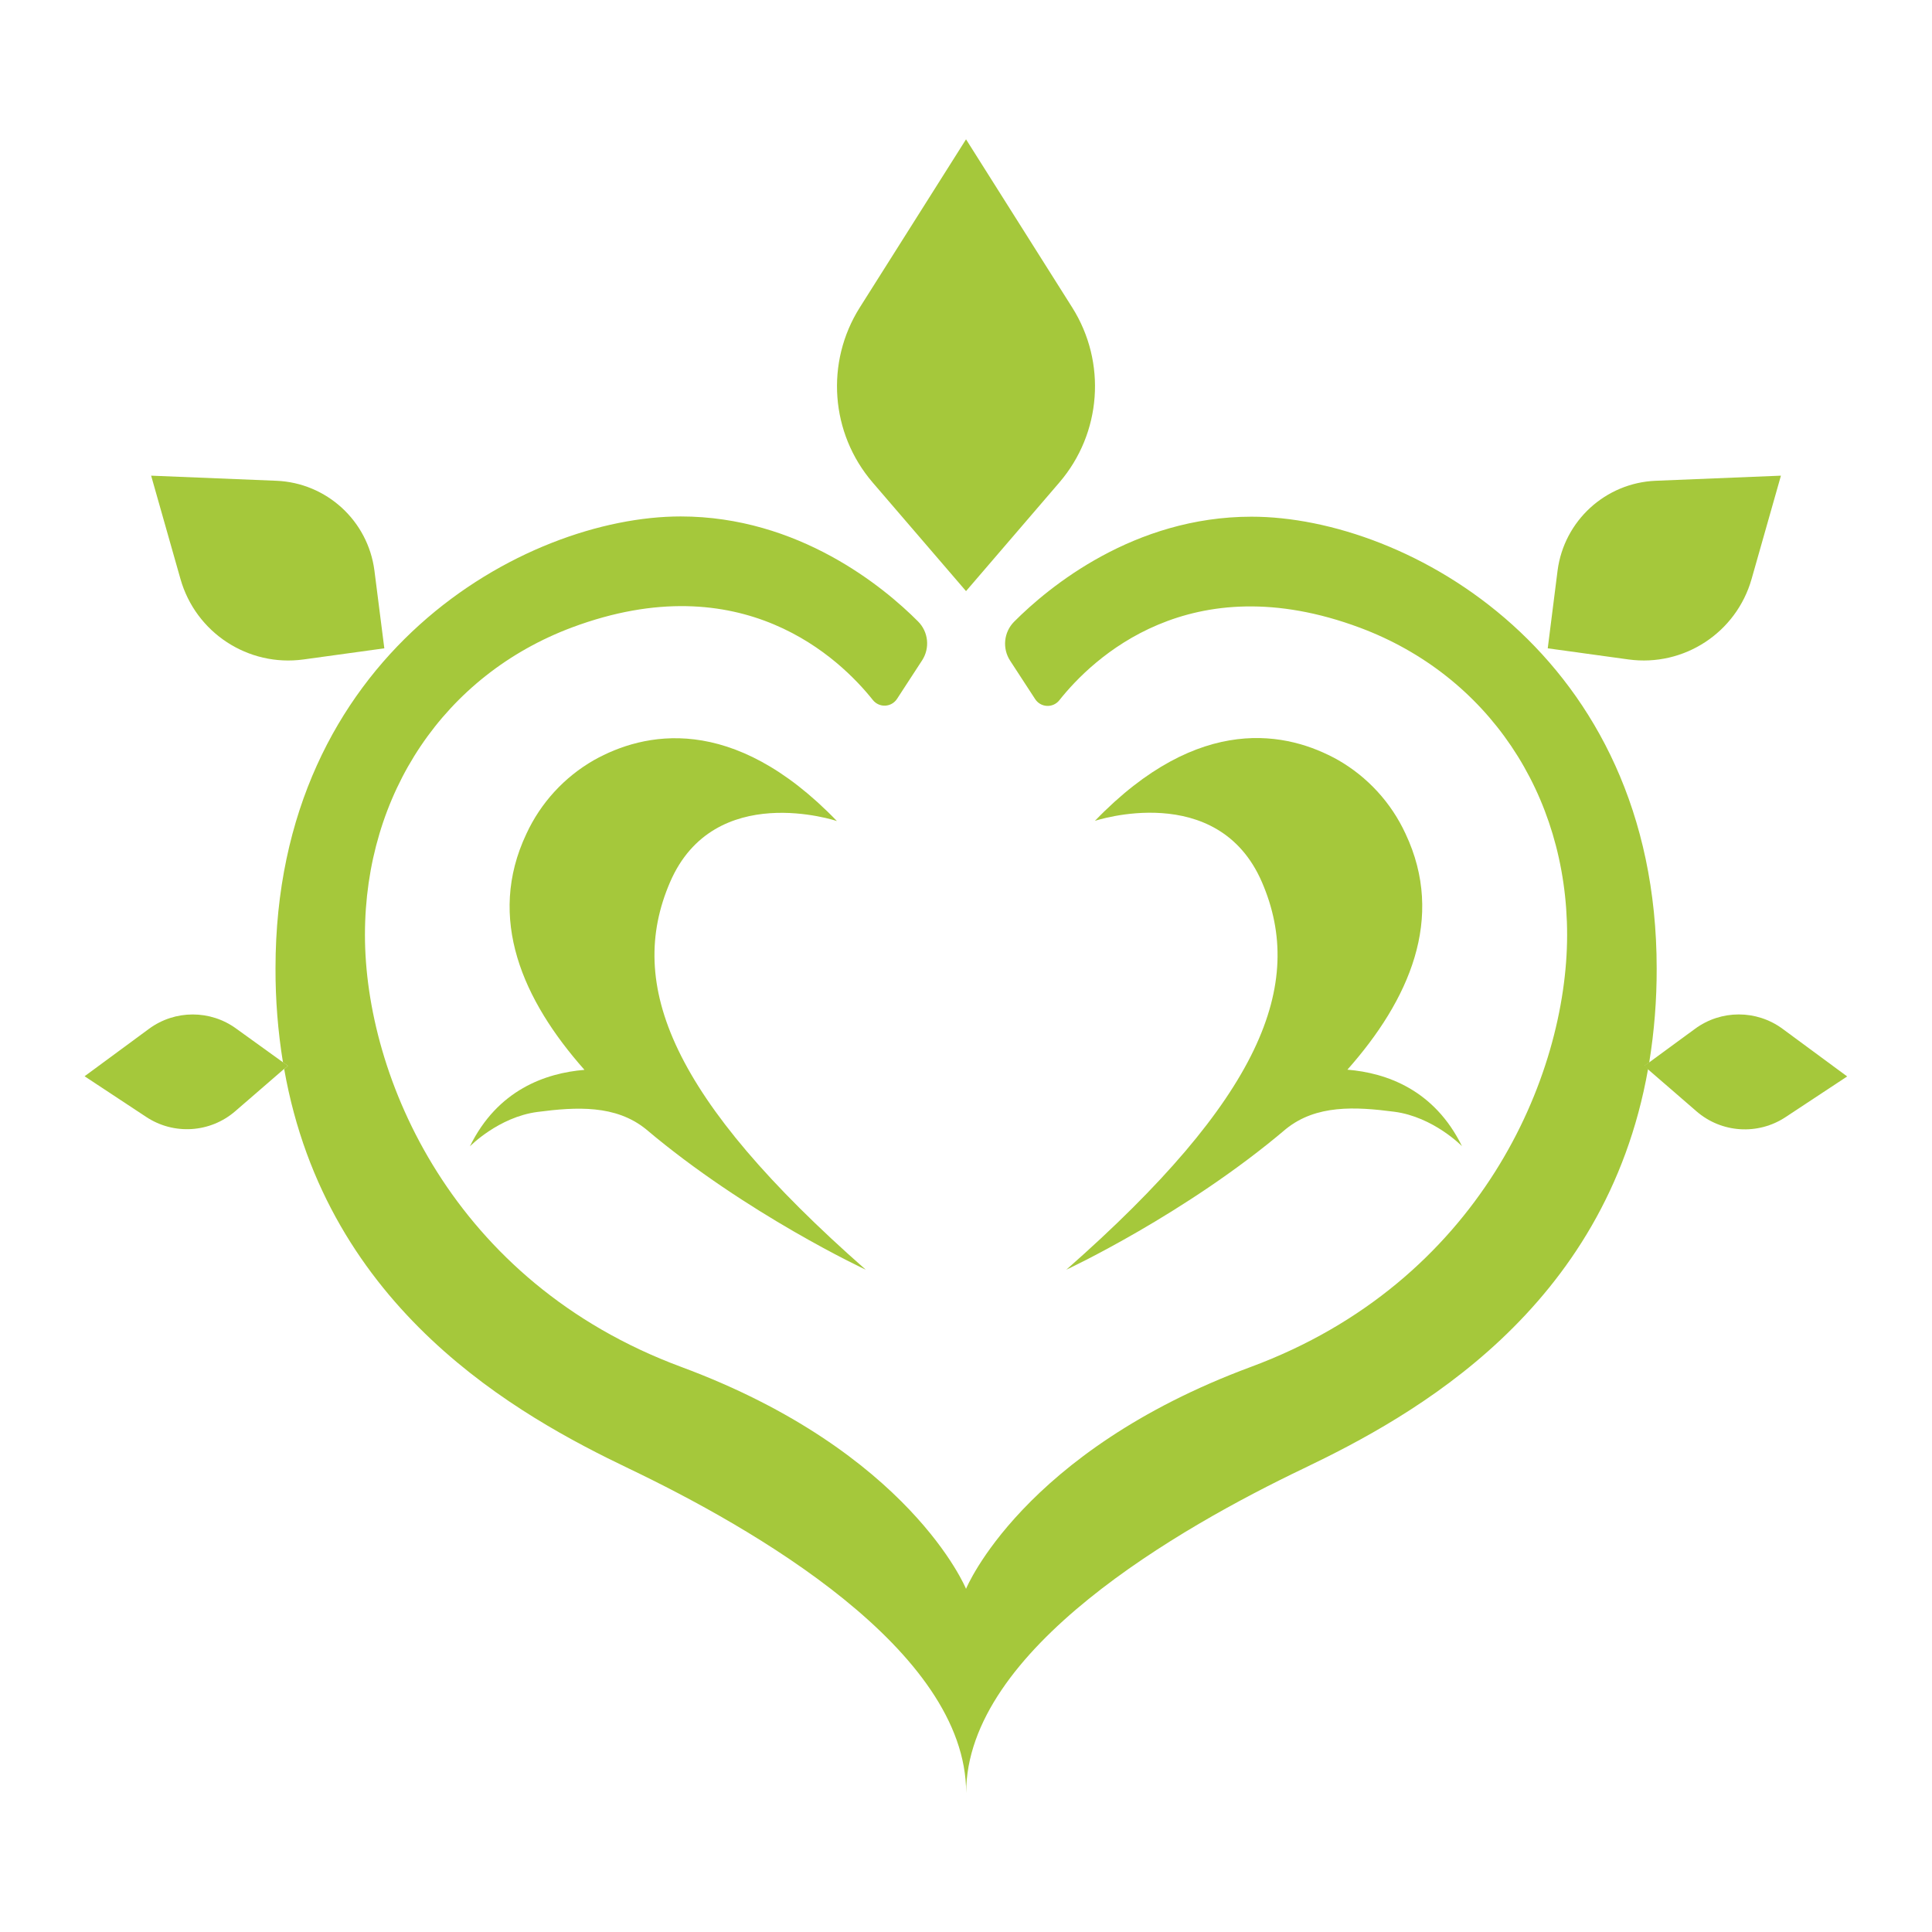
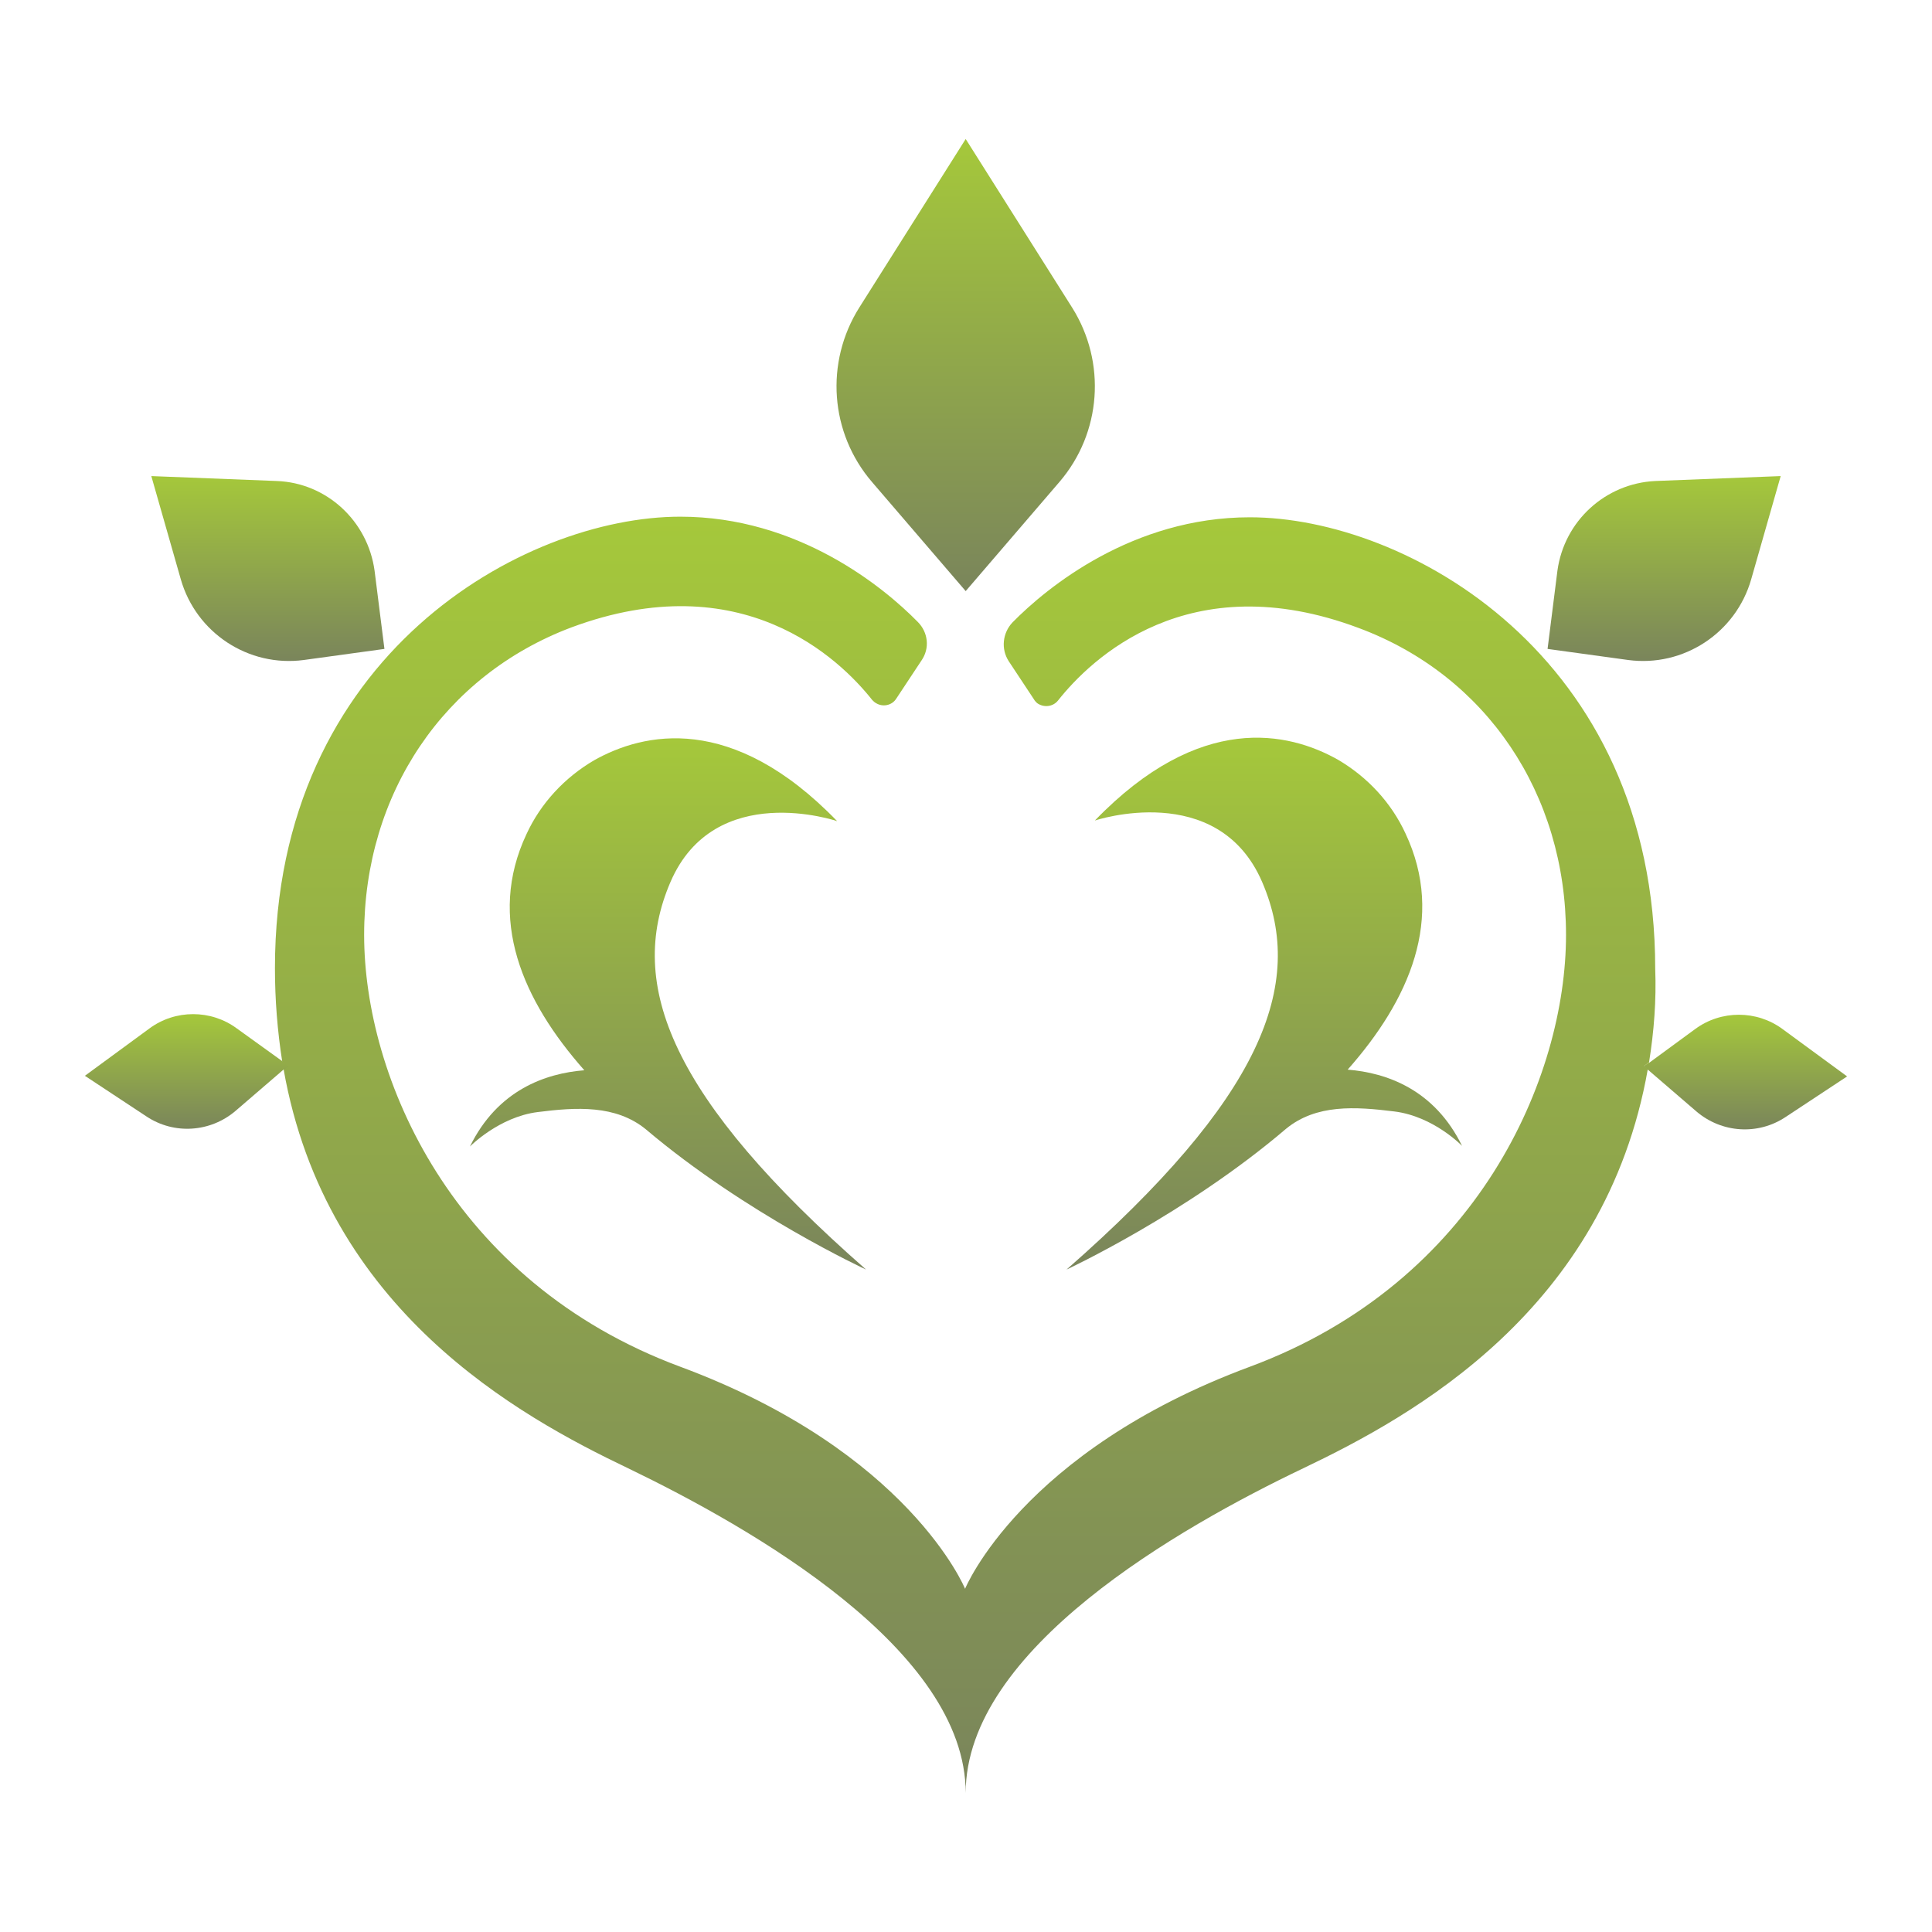
- <svg xmlns="http://www.w3.org/2000/svg" viewBox="0 0 314.09 314.09">
-   <defs>
-     <style>.cls-1{fill:#a5c83b;}.cls-2{fill:none;}</style>
-   </defs>
-   <g id="Livello_2" data-name="Livello 2">
-     <g id="Livello_10" data-name="Livello 10">
-       <path class="cls-1" d="M172.23,78.43,157.05,96.1,141.86,78.43A24,24,0,0,1,139.77,50l17.28-27.35L174.32,50A24,24,0,0,1,172.23,78.43Z" />
-       <path class="cls-1" d="M268.12,172.71l-.78.57.59.51c-6.93,39.22-38.21,56.42-56,64.94-20.11,9.62-54.86,29.44-54.86,52.75,0-23.31-34.76-43.13-54.87-52.75-17.8-8.52-49.08-25.72-56-64.93l.6-.52L46,172.7a93.47,93.47,0,0,1-1.21-15.29c0-51,40.52-73.45,65.87-73.45,19.14,0,33,11.45,38.59,17.07a5.05,5.05,0,0,1,.65,6.34l-4.07,6.25a2.42,2.42,0,0,1-3.93.18C136.59,107.14,120.7,91.66,93,102,72.29,109.75,59.33,129,59.33,152s14.21,56.43,51.41,70.22,46.31,36.08,46.31,36.08,9.11-22.29,46.31-36.08S254.77,175,254.77,152s-13-42.21-33.65-49.94c-27.72-10.36-43.62,5.12-48.9,11.78a2.42,2.42,0,0,1-3.93-.18l-4.07-6.25a5.07,5.07,0,0,1,.65-6.34C170.51,95.41,184.33,84,203.46,84c25.36,0,65.87,22.44,65.87,73.45A93.51,93.51,0,0,1,268.12,172.71Z" />
-       <path class="cls-1" d="M46.76,173.28l-.6.52c-.07-.36-.14-.73-.19-1.1Z" />
-       <path class="cls-1" d="M140.75,206.42c-31.67-27.84-39-46.35-31.82-63s27.13-9.94,27.13-9.94c-17.07-17.7-31.49-14.39-39.49-9.91a26.73,26.73,0,0,0-11,12c-6.5,13.75-.57,27.06,9.45,38.36-6.32.52-14.13,3.24-18.63,12.44,0,0,4.65-4.77,11-5.6s12.7-1.17,17.62,2.8h0C121.32,197.37,140.75,206.42,140.75,206.42Z" />
-       <path class="cls-1" d="M60.87,92.75A16.77,16.77,0,0,0,44.93,78.16l-20.36-.83,4.77,16.8a18.22,18.22,0,0,0,20,13.08l13.14-1.81Z" />
-       <path class="cls-1" d="M46.76,173.28l-.6.52-7.89,6.83a12,12,0,0,1-14.52.94l-10-6.6,10.47-7.71a12,12,0,0,1,14.23,0L46,172.7Z" />
-       <path class="cls-1" d="M268.12,172.71c-.05.36-.12.72-.19,1.08l-.59-.51Z" />
-       <path class="cls-1" d="M173.35,206.42c31.66-27.84,39-46.35,31.81-63S178,133.45,178,133.45c17.07-17.7,31.49-14.39,39.5-9.91a26.73,26.73,0,0,1,11,12c6.49,13.75.57,27.06-9.45,38.36,6.32.52,14.12,3.24,18.63,12.44,0,0-4.65-4.77-11-5.6s-12.7-1.17-17.62,2.8h0C192.78,197.37,173.35,206.42,173.35,206.42Z" />
-       <path class="cls-1" d="M253.22,92.75a16.79,16.79,0,0,1,15.94-14.59l20.37-.83-4.77,16.8a18.24,18.24,0,0,1-20,13.08l-13.14-1.81Z" />
-       <path class="cls-1" d="M300.3,175l-10,6.6a12,12,0,0,1-14.51-.94l-7.9-6.84-.59-.51.78-.57,7.48-5.48a12,12,0,0,1,14.24,0Z" />
-       <rect class="cls-2" width="314.09" height="314.09" />
-     </g>
+ <svg xmlns="http://www.w3.org/2000/svg" version="1.1" id="Dendro" x="0px" y="0px" viewBox="0 0 314.1 314.1" style="enable-background:new 0 0 314.1 314.1;" xml:space="preserve">
+   <style type="text/css">.st0{fill:url(#SVGID_1_)}.st1{fill:url(#SVGID_00000178907302961736333160000005454529825402823332_)}.st2{fill:url(#SVGID_00000022557549816762229220000001659073231156816010_)}.st3{fill:url(#SVGID_00000159441750058550170660000006752958785107134624_)}.st4{fill:url(#SVGID_00000135682607279706486140000015263490862226335162_)}.st5{fill:url(#SVGID_00000052073772671123178170000018066120457805464461_)}.st6{fill:url(#SVGID_00000171694443701491021160000016180296331304992434_)}.st7{fill:url(#SVGID_00000077309682977622467520000007590678423774336387_)}.st8{fill:url(#SVGID_00000132782180325000750810000012663758817587909036_)}.st9{fill:url(#SVGID_00000132058061116715916860000006159144583892324785_)}.st10{fill:none}</style>
+   <g id="Livello">
+     <linearGradient id="SVGID_1_" gradientUnits="userSpaceOnUse" x1="157.045" y1="22.65" x2="157.045" y2="96.1">
+       <stop offset="0" style="stop-color:#A5C83B" />
+       <stop offset="1" style="stop-color:#7A855B" />
+     </linearGradient>
+     <path class="st0" d="M172.2,78.4l-15.2,17.7l-15.2-17.7c-6.9-8-7.7-19.5-2.1-28.4l17.3-27.4L174.3,50C179.9,58.9,179.1,70.4,172.2,78.4z" />
+     <linearGradient id="SVGID_00000163787180670363369740000016805672543438903437_" gradientUnits="userSpaceOnUse" x1="157.06" y1="83.96" x2="157.06" y2="291.48">
+       <stop offset="0" style="stop-color:#A5C83B" />
+       <stop offset="1" style="stop-color:#7A855B" />
+     </linearGradient>
+     <path style="fill:url(#SVGID_00000163787180670363369740000016805672543438903437_);" d="M268.1,172.7l-0.8,0.6l0.6,0.5c-6.9,39.2-38.2,56.4-56,64.9c-20.1,9.6-54.9,29.4-54.9,52.8c0-23.3-34.8-43.1-54.9-52.8c-17.8-8.5-49.1-25.7-56-64.9l0.6-0.5l-0.8-0.6c-0.8-5.1-1.2-10.2-1.2-15.3c0-51,40.5-73.4,65.9-73.4c19.1,0,33,11.4,38.6,17.1c1.7,1.7,2,4.3,0.6,6.3l-4.1,6.2c-0.7,1.1-2.2,1.4-3.3,0.7c-0.2-0.1-0.4-0.3-0.6-0.5c-5.3-6.7-21.2-22.1-48.9-11.8c-20.7,7.8-33.7,27-33.7,50s14.2,56.4,51.4,70.2s46.3,36.1,46.3,36.1s9.1-22.3,46.3-36.1s51.4-47.2,51.4-70.2s-13-42.2-33.7-49.9c-27.7-10.4-43.6,5.1-48.9,11.8c-0.8,1-2.3,1.2-3.4,0.4c-0.2-0.2-0.4-0.4-0.5-0.6l-4.1-6.2c-1.3-2-1-4.6,0.6-6.3c5.6-5.7,19.5-17.1,38.6-17.1c25.4,0,65.9,22.4,65.9,73.4C269.3,162.6,268.9,167.7,268.1,172.7z" />
+     <linearGradient id="SVGID_00000105421223260904496680000016929980773654514348_" gradientUnits="userSpaceOnUse" x1="46.365" y1="172.7" x2="46.365" y2="173.8">
+       <stop offset="0" style="stop-color:#A5C83B" />
+       <stop offset="1" style="stop-color:#7A855B" />
+     </linearGradient>
+     <path style="fill:url(#SVGID_00000105421223260904496680000016929980773654514348_);" d="M46.8,173.3l-0.6,0.5c-0.1-0.4-0.1-0.7-0.2-1.1L46.8,173.3z" />
+     <linearGradient id="SVGID_00000038399409809818482240000009125235564746806452_" gradientUnits="userSpaceOnUse" x1="108.57" y1="120.014" x2="108.57" y2="206.42">
+       <stop offset="0" style="stop-color:#A5C83B" />
+       <stop offset="1" style="stop-color:#7A855B" />
+     </linearGradient>
+     <path style="fill:url(#SVGID_00000038399409809818482240000009125235564746806452_);" d="M140.8,206.4c-31.7-27.8-39-46.3-31.8-63s27.1-9.9,27.1-9.9c-17.1-17.7-31.5-14.4-39.5-9.9c-4.8,2.8-8.7,7-11,12c-6.5,13.8-0.6,27.1,9.4,38.4c-6.3,0.5-14.1,3.2-18.6,12.4c0,0,4.7-4.8,11-5.6s12.7-1.2,17.6,2.8l0,0C121.3,197.4,140.8,206.4,140.8,206.4z" />
+     <linearGradient id="SVGID_00000000938592776843571570000007586581758788960440_" gradientUnits="userSpaceOnUse" x1="43.525" y1="77.33" x2="43.525" y2="107.38">
+       <stop offset="0" style="stop-color:#A5C83B" />
+       <stop offset="1" style="stop-color:#7A855B" />
+     </linearGradient>
+     <path style="fill:url(#SVGID_00000000938592776843571570000007586581758788960440_);" d="M60.9,92.8c-1.1-8.1-7.8-14.3-15.9-14.6l-20.4-0.8l4.8,16.8c2.5,8.7,11,14.3,20,13.1l13.1-1.8L60.9,92.8z" />
+     <linearGradient id="SVGID_00000006704723509618804200000012149222940532783499_" gradientUnits="userSpaceOnUse" x1="30.255" y1="164.923" x2="30.255" y2="183.577">
+       <stop offset="0" style="stop-color:#A5C83B" />
+       <stop offset="1" style="stop-color:#7A855B" />
+     </linearGradient>
+     <path style="fill:url(#SVGID_00000006704723509618804200000012149222940532783499_);" d="M46.8,173.3l-0.6,0.5l-7.9,6.8c-4.1,3.5-10,3.9-14.5,0.9l-10-6.6l10.5-7.7c4.2-3.1,10-3.1,14.2,0l7.5,5.4L46.8,173.3z" />
+     <linearGradient id="SVGID_00000124146022073684160500000004266428499838212029_" gradientUnits="userSpaceOnUse" x1="267.73" y1="172.71" x2="267.73" y2="173.79">
+       <stop offset="0" style="stop-color:#A5C83B" />
+       <stop offset="1" style="stop-color:#7A855B" />
+     </linearGradient>
+     <path style="fill:url(#SVGID_00000124146022073684160500000004266428499838212029_);" d="M268.1,172.7c0,0.4-0.1,0.7-0.2,1.1l-0.6-0.5L268.1,172.7z" />
+     <linearGradient id="SVGID_00000090276938486123784560000018042171468831273381_" gradientUnits="userSpaceOnUse" x1="205.515" y1="119.984" x2="205.515" y2="206.42">
+       <stop offset="0" style="stop-color:#A5C83B" />
+       <stop offset="1" style="stop-color:#7A855B" />
+     </linearGradient>
+     <path style="fill:url(#SVGID_00000090276938486123784560000018042171468831273381_);" d="M173.4,206.4c31.7-27.8,39-46.3,31.8-63s-27.2-10-27.2-10c17.1-17.7,31.5-14.4,39.5-9.9c4.8,2.8,8.7,7,11,12c6.5,13.8,0.6,27.1-9.4,38.4c6.3,0.5,14.1,3.2,18.6,12.4c0,0-4.6-4.8-11-5.6s-12.7-1.2-17.6,2.8l0,0C192.8,197.4,173.4,206.4,173.4,206.4z" />
+     <linearGradient id="SVGID_00000147209450009484962140000001972324381568078248_" gradientUnits="userSpaceOnUse" x1="270.575" y1="77.33" x2="270.575" y2="107.378">
+       <stop offset="0" style="stop-color:#A5C83B" />
+       <stop offset="1" style="stop-color:#7A855B" />
+     </linearGradient>
+     <path style="fill:url(#SVGID_00000147209450009484962140000001972324381568078248_);" d="M253.2,92.8c1.1-8.1,7.8-14.2,15.9-14.6l20.4-0.8l-4.8,16.8c-2.5,8.7-11,14.3-20,13.1l-13.1-1.8L253.2,92.8z" />
+     <linearGradient id="SVGID_00000110432029292009765720000016966497802193804708_" gradientUnits="userSpaceOnUse" x1="283.8" y1="164.919" x2="283.8" y2="183.603">
+       <stop offset="0" style="stop-color:#A5C83B" />
+       <stop offset="1" style="stop-color:#7A855B" />
+     </linearGradient>
+     <path style="fill:url(#SVGID_00000110432029292009765720000016966497802193804708_);" d="M300.3,175l-10,6.6c-4.5,3-10.4,2.6-14.5-0.9l-7.9-6.8l-0.6-0.5l0.8-0.6l7.5-5.5c4.2-3.1,10-3.1,14.2,0L300.3,175z" />
+     <rect class="st10" width="314.1" height="314.1" />
  </g>
</svg>
